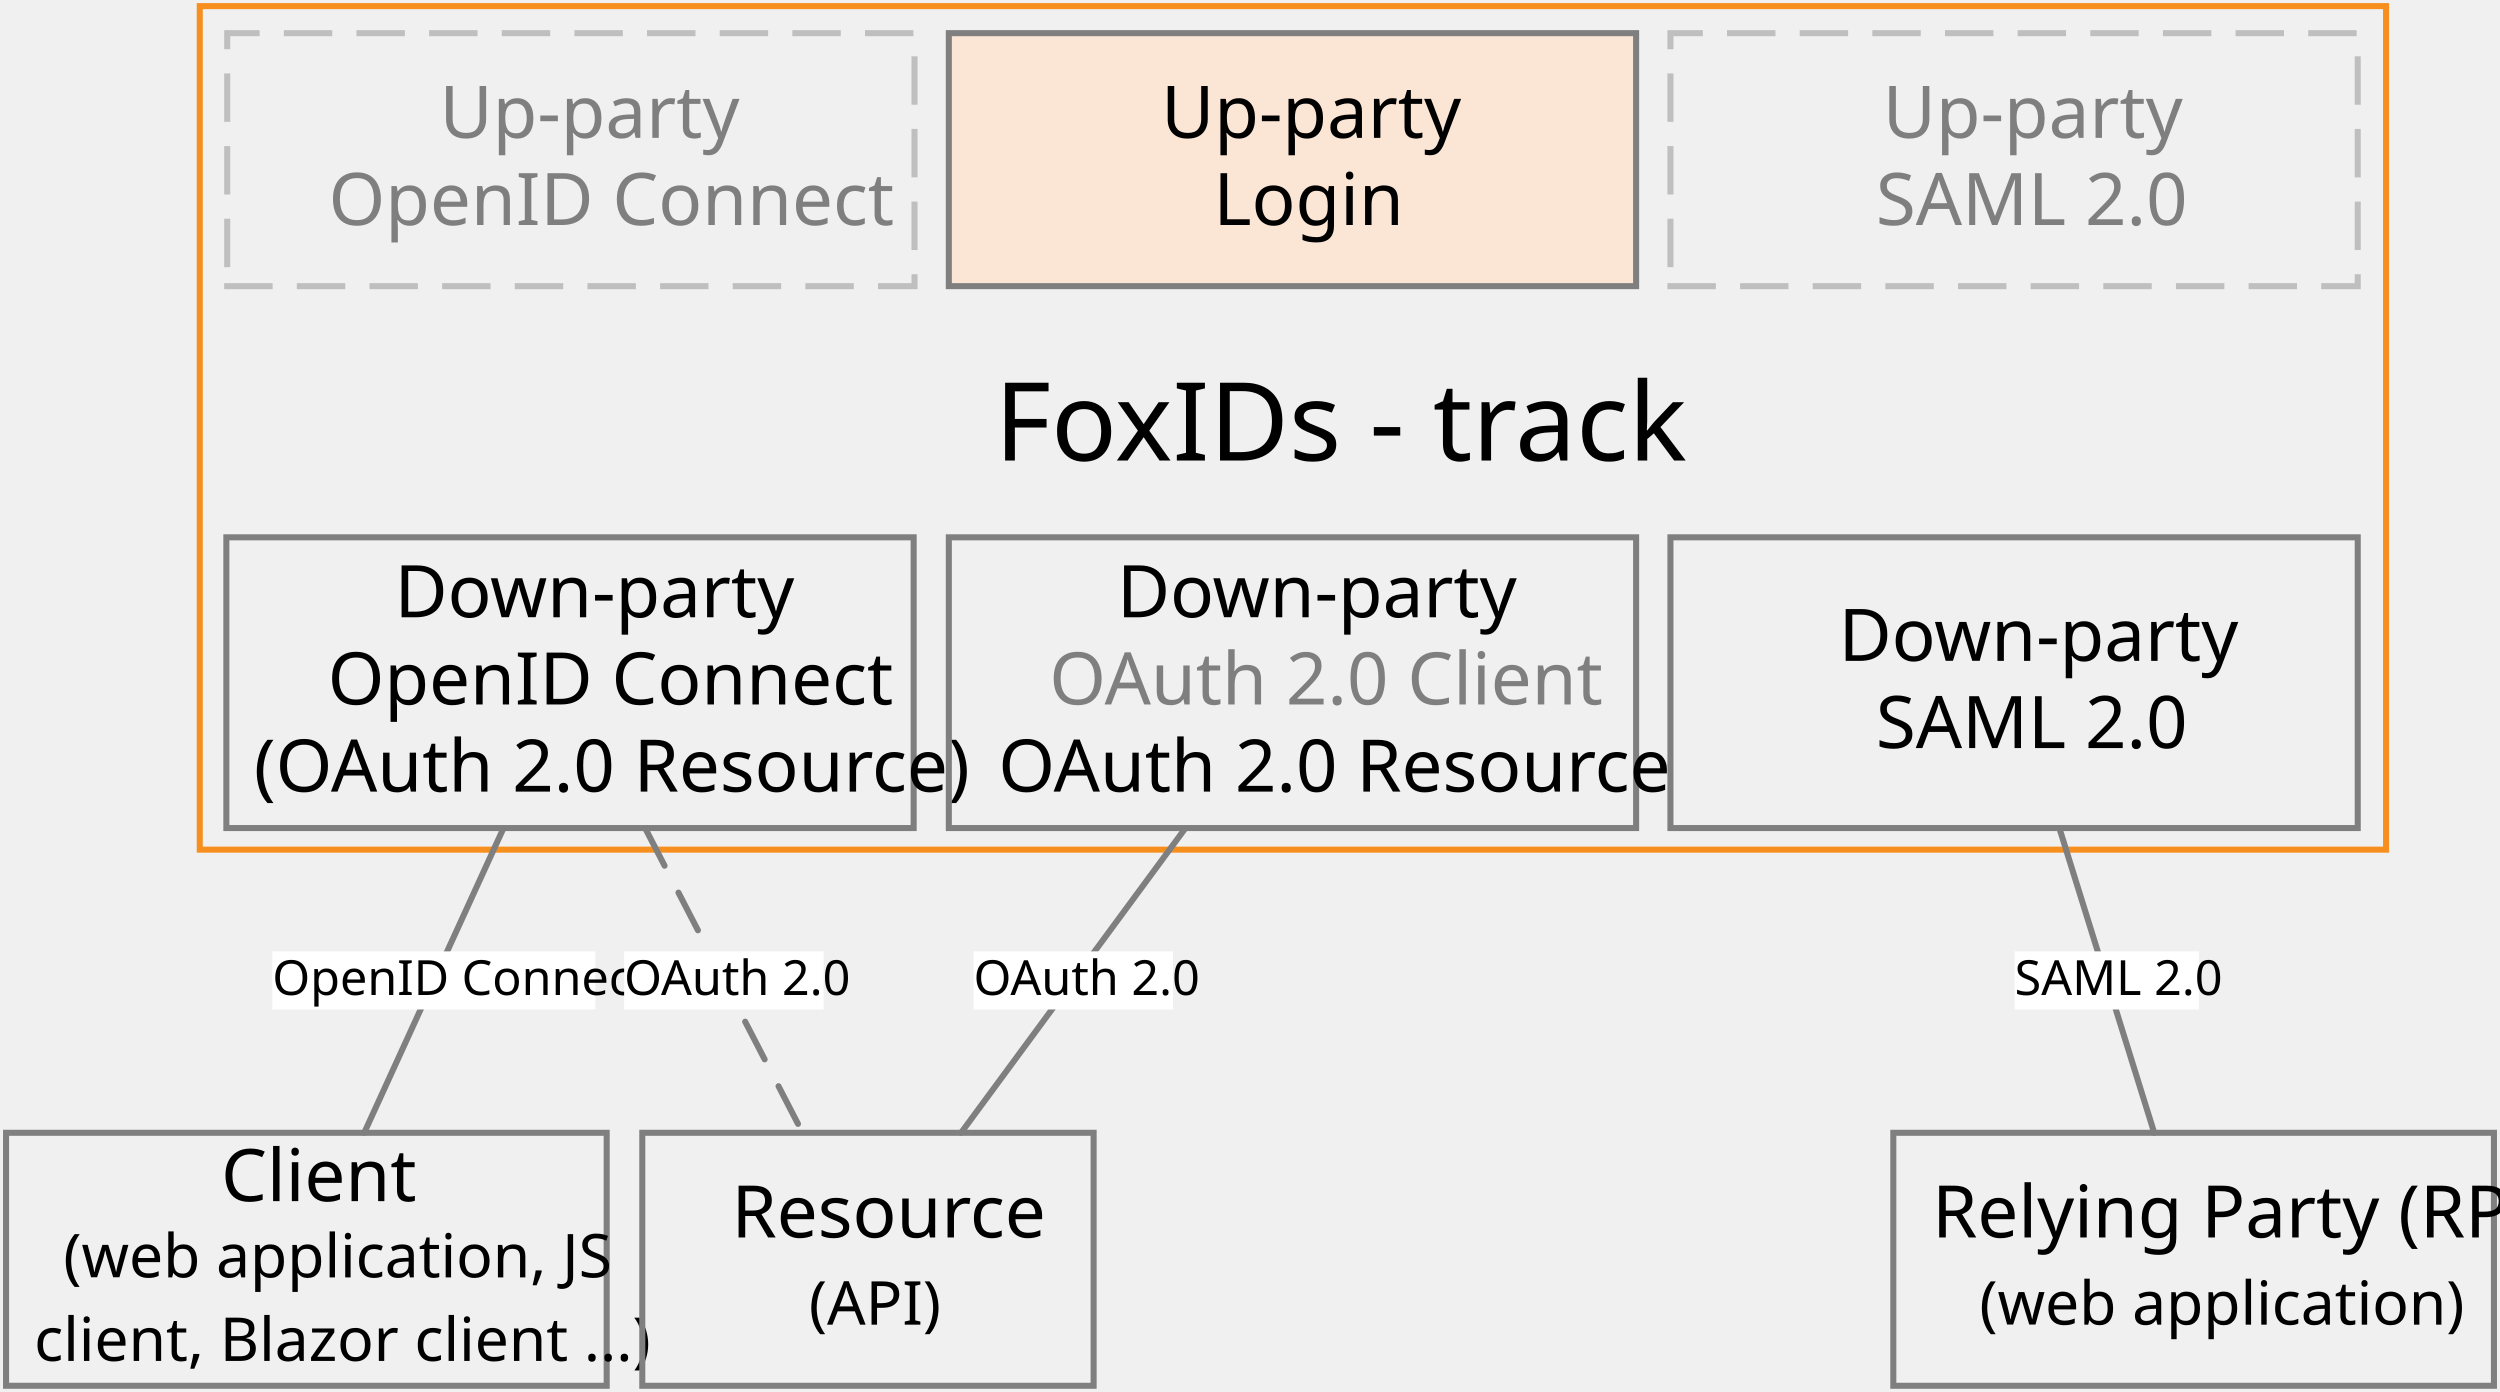
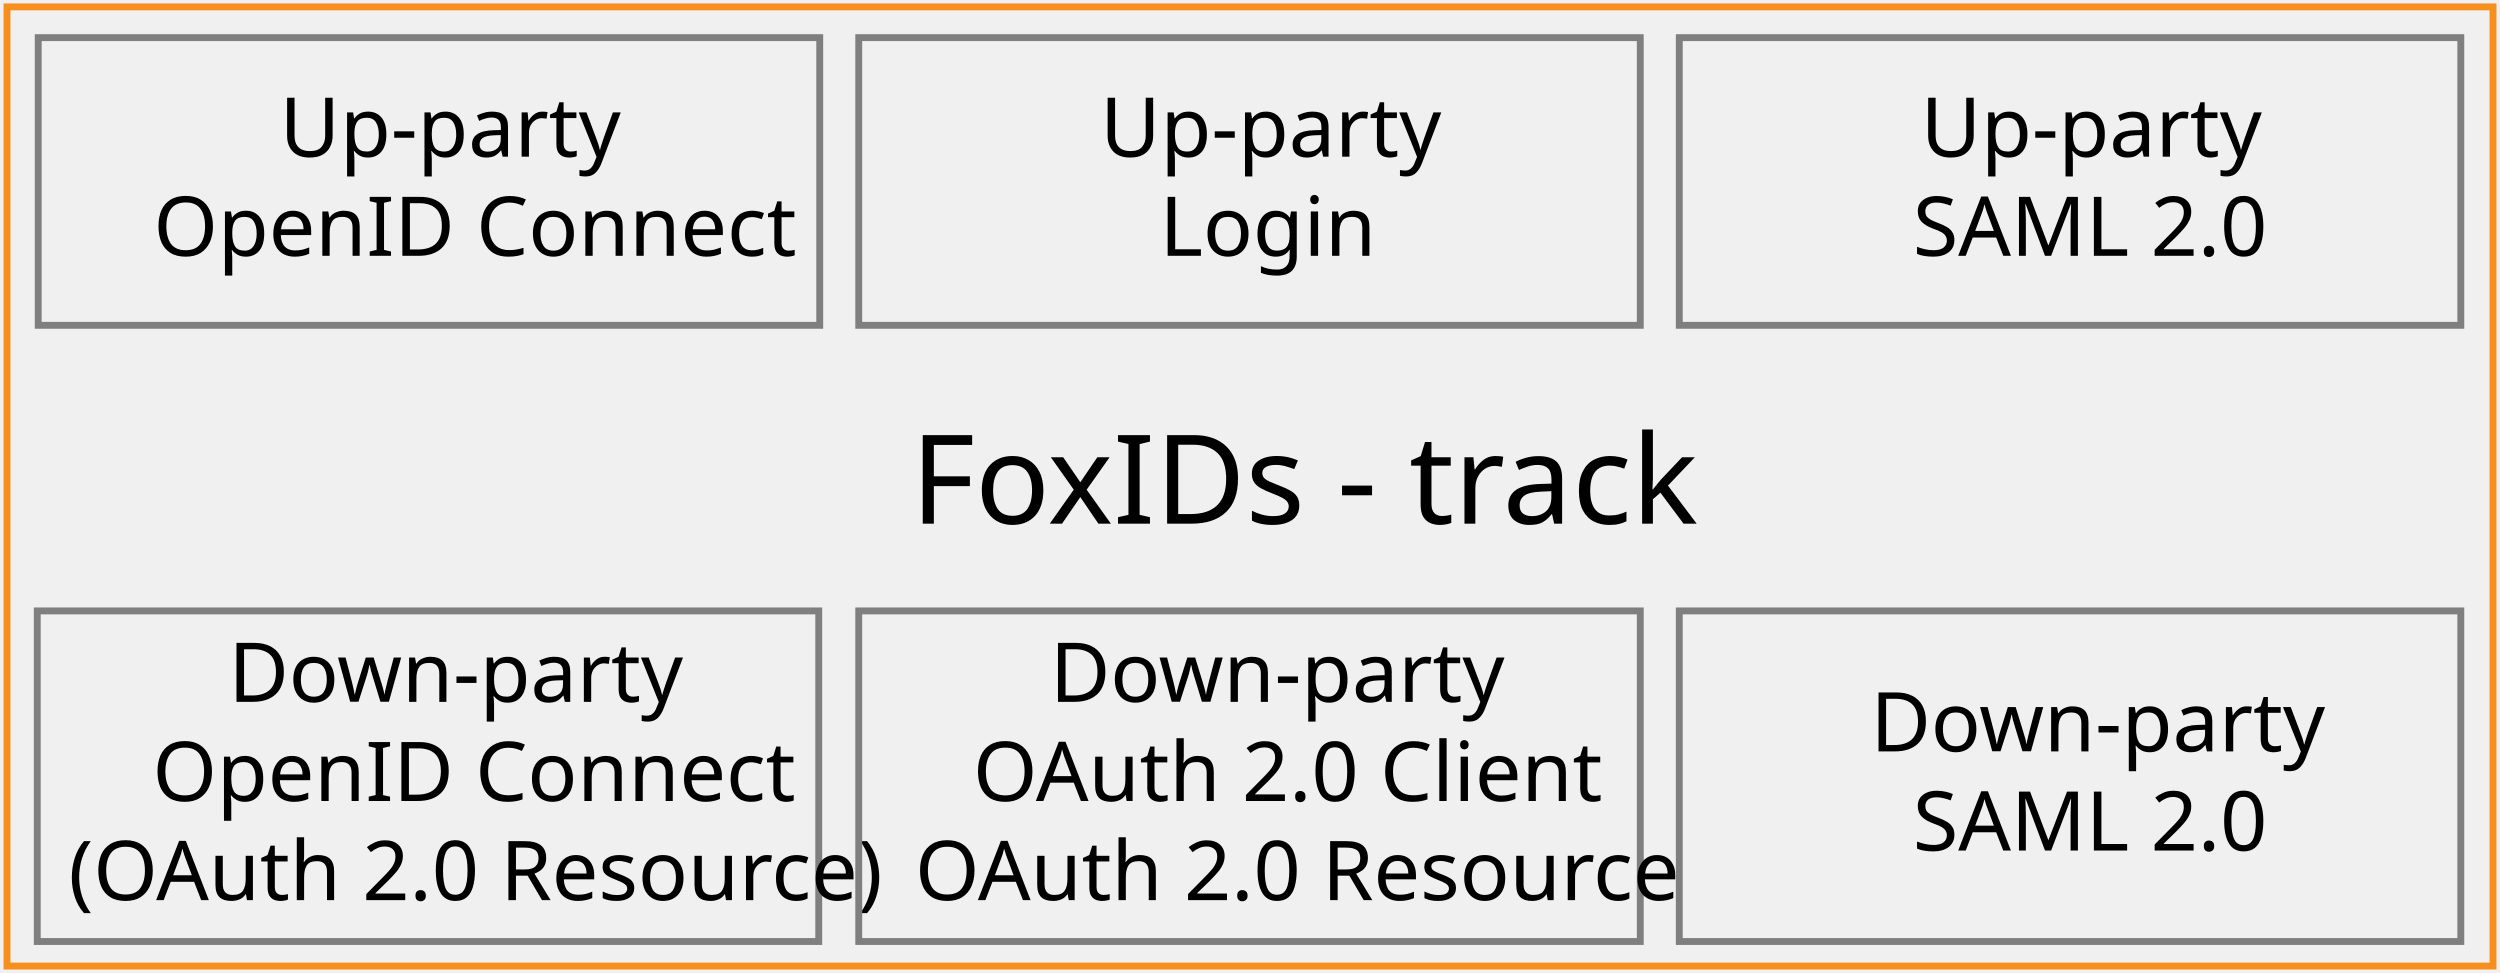
- <svg xmlns="http://www.w3.org/2000/svg" width="5.735in" height="3.193in" viewBox="0 0 412.953 229.897" xml:space="preserve" color-interpolation-filters="sRGB" class="st16">
+ <svg xmlns="http://www.w3.org/2000/svg" width="5.044in" height="1.963in" viewBox="0 0 363.134 141.336" xml:space="preserve" color-interpolation-filters="sRGB" class="st6">
  <style type="text/css">
	
		.st1 {fill:none;stroke:#f78f1e;stroke-width:1}
		.st2 {fill:#000000;font-family:Calibri;font-size:1.5em}
- 		.st3 {fill:none;stroke:#bfbfbf;stroke-dasharray:7,5;stroke-width:1}
- 		.st4 {fill:#7f7f7f;font-family:Calibri;font-size:1em}
+ 		.st3 {fill:none;stroke:#7f7f7f;stroke-width:1}
+ 		.st4 {fill:#000000;font-family:Calibri;font-size:1em}
		.st5 {font-size:1em}
- 		.st6 {fill:none;stroke:#7f7f7f;stroke-width:1}
- 		.st7 {fill:#000000;font-family:Calibri;font-size:1em}
- 		.st8 {fill:#7f7f7f;font-size:1em}
- 		.st9 {font-size:0.833em}
- 		.st10 {stroke:#7f7f7f;stroke-linecap:round;stroke-linejoin:round;stroke-width:1}
- 		.st11 {fill:#ffffff;stroke:none;stroke-linecap:butt;stroke-width:7.2}
- 		.st12 {fill:#000000;font-family:Calibri;font-size:0.667em}
- 		.st13 {fill:#fbe5d5;stroke:#7f7f7f;stroke-width:1}
- 		.st14 {stroke:#7f7f7f;stroke-dasharray:7,5;stroke-linecap:round;stroke-linejoin:round;stroke-width:1}
- 		.st15 {fill:#ffffff;stroke:none;stroke-linecap:butt}
- 		.st16 {fill:none;fill-rule:evenodd;font-size:12px;overflow:visible;stroke-linecap:square;stroke-miterlimit:3}
+ 		.st6 {fill:none;fill-rule:evenodd;font-size:12px;overflow:visible;stroke-linecap:square;stroke-miterlimit:3}
	
	</style>
  <g>
-     <g id="shape21-1" transform="translate(32.9961,-89.5608)">
-       <rect x="0" y="90.561" width="361.134" height="139.336" class="st1" />
-       <text x="131.28" y="165.63" class="st2">FoxIDs - track</text>
+     <g id="shape17-1" transform="translate(1,-1)">
+       <rect x="0" y="2" width="361.134" height="139.336" class="st1" />
+       <text x="131.28" y="77.07" class="st2">FoxIDs - track</text>
    </g>
-     <g id="shape22-4" transform="translate(37.5314,-182.639)">
-       <path d="M0 229.9 L113.53 229.9 L113.53 188.11 L0 188.11 L0 229.9 Z" class="st3" />
-       <text x="35.08" y="205.4" class="st4">Up-party  <tspan x="16.74" dy="1.2em" class="st5">OpenID Connect</tspan>
+     <g id="shape18-4" transform="translate(5.53535,-94.078)">
+       <rect x="0" y="99.547" width="113.528" height="41.789" class="st3" />
+       <text x="35.08" y="116.84" class="st4">Up-party  <tspan x="16.74" dy="1.2em" class="st5">OpenID Connect</tspan>
      </text>
    </g>
-     <g id="shape23-8" transform="translate(37.3898,-93.126)">
-       <rect x="0" y="181.871" width="113.528" height="48.025" class="st6" />
-       <text x="27.79" y="195.08" class="st7">Down-party  <tspan x="16.74" dy="1.2em" class="st5">OpenID Connect </tspan>
+     <g id="shape19-8" transform="translate(5.39367,-4.56522)">
+       <rect x="0" y="93.31" width="113.528" height="48.025" class="st3" />
+       <text x="27.79" y="106.52" class="st4">Down-party  <tspan x="16.74" dy="1.2em" class="st5">OpenID Connect </tspan>
        <tspan x="4.54" dy="1.2em" class="st5">(OAuth 2.0 Resource)</tspan>
      </text>
    </g>
-     <g id="shape24-13" transform="translate(156.728,-93.126)">
-       <rect x="0" y="181.871" width="113.528" height="48.025" class="st6" />
-       <text x="27.79" y="195.08" class="st7">Down-party  <tspan x="16.59" dy="1.2em" class="st8">OAuth 2.0 Client </tspan>
+     <g id="shape20-13" transform="translate(124.732,-4.56522)">
+       <rect x="0" y="93.31" width="113.528" height="48.025" class="st3" />
+       <text x="27.79" y="106.52" class="st4">Down-party  <tspan x="16.59" dy="1.2em" class="st5">OAuth 2.0 Client </tspan>
        <tspan x="8.17" dy="1.2em" class="st5">OAuth 2.0 Resource</tspan>
      </text>
    </g>
-     <g id="shape27-18" transform="translate(1,-1)">
-       <rect x="0" y="188.107" width="99.213" height="41.789" class="st6" />
-       <text x="35.51" y="199.4" class="st7">Client  <tspan x="9.46" dy="1.26em" class="st9">(web application, JS </tspan>
-         <tspan x="4.65" dy="1.38em" class="st9">client, Blazor client ...)</tspan>
+     <g id="shape29-18" transform="translate(124.732,-94.078)">
+       <rect x="0" y="99.547" width="113.528" height="41.789" class="st3" />
+       <text x="35.08" y="116.84" class="st4">Up-party  <tspan x="43.72" dy="1.2em" class="st5">Login</tspan>
      </text>
    </g>
-     <g id="shape28-23" transform="translate(83.1745,-93.126)">
-       <path d="M0 229.9 L-23.01 280.23" class="st10" />
-       <rect x="-38.189" y="250.265" width="53.363" height="9.6" class="st11" />
-       <text x="-38.19" y="257.47" class="st12">OpenID Connect</text>
-     </g>
-     <g id="shape29-28" transform="translate(195.813,-93.126)">
-       <path d="M0 229.9 L-37.06 280.23" class="st10" />
-       <rect x="-35.004" y="250.265" width="32.949" height="9.6" class="st11" />
-       <text x="-35" y="257.47" class="st12">OAuth 2.0</text>
-     </g>
-     <g id="shape30-33" transform="translate(106.095,-1)">
-       <rect x="0" y="188.107" width="74.551" height="41.789" class="st6" />
-       <text x="14.75" y="205.4" class="st7">Resource  <tspan x="27.51" dy="1.44em" class="st9">(API)</tspan>
+     <g id="shape30-22" transform="translate(243.929,-94.078)">
+       <rect x="0" y="99.547" width="113.528" height="41.789" class="st3" />
+       <text x="35.08" y="116.84" class="st4">Up-party  <tspan x="33.93" dy="1.2em" class="st5">SAML 2.0</tspan>
      </text>
    </g>
-     <g id="shape33-37" transform="translate(156.728,-182.639)">
-       <rect x="0" y="188.107" width="113.528" height="41.789" class="st13" />
-       <text x="35.08" y="205.4" class="st7">Up-party  <tspan x="43.72" dy="1.2em" class="st5">Login</tspan>
+     <g id="shape32-26" transform="translate(243.929,-4.56522)">
+       <rect x="0" y="93.31" width="113.528" height="48.025" class="st3" />
+       <text x="27.79" y="113.72" class="st4">Down-party  <tspan x="33.93" dy="1.2em" class="st5">SAML 2.0</tspan>
      </text>
-     </g>
-     <g id="shape34-41" transform="translate(275.925,-182.639)">
-       <path d="M0 229.9 L113.53 229.9 L113.53 188.11 L0 188.11 L0 229.9 Z" class="st3" />
-       <text x="35.08" y="205.4" class="st4">Up-party  <tspan x="33.93" dy="1.2em" class="st5">SAML 2.0</tspan>
-       </text>
-     </g>
-     <g id="shape35-45" transform="translate(106.562,-93.126)">
-       <path d="M0 229.9 L26.01 280.23" class="st14" />
-       <rect x="-3.469" y="250.265" width="32.949" height="9.6" class="st11" />
-       <text x="-3.47" y="257.47" class="st12">OAuth 2.0</text>
-     </g>
-     <g id="shape36-50" transform="translate(275.925,-93.126)">
-       <rect x="0" y="181.871" width="113.528" height="48.025" class="st6" />
-       <text x="27.79" y="202.28" class="st7">Down-party  <tspan x="33.93" dy="1.2em" class="st5">SAML 2.0</tspan>
-       </text>
-     </g>
-     <g id="shape37-54" transform="translate(312.74,-1)">
-       <rect x="0" y="188.107" width="99.213" height="41.789" class="st6" />
-       <text x="6.42" y="205.4" class="st7">Relying Party (RP) <tspan x="14.22" dy="1.44em" class="st9">(web application)</tspan>
-       </text>
-     </g>
-     <g id="shape38-58" transform="translate(340.166,-93.126)">
-       <path d="M0 229.9 L15.67 280.23" class="st10" />
-       <rect x="-7.386" y="250.265" width="30.445" height="9.6" class="st15" />
-       <text x="-7.39" y="257.47" class="st12">SAML 2.0</text>
    </g>
  </g>
</svg>
